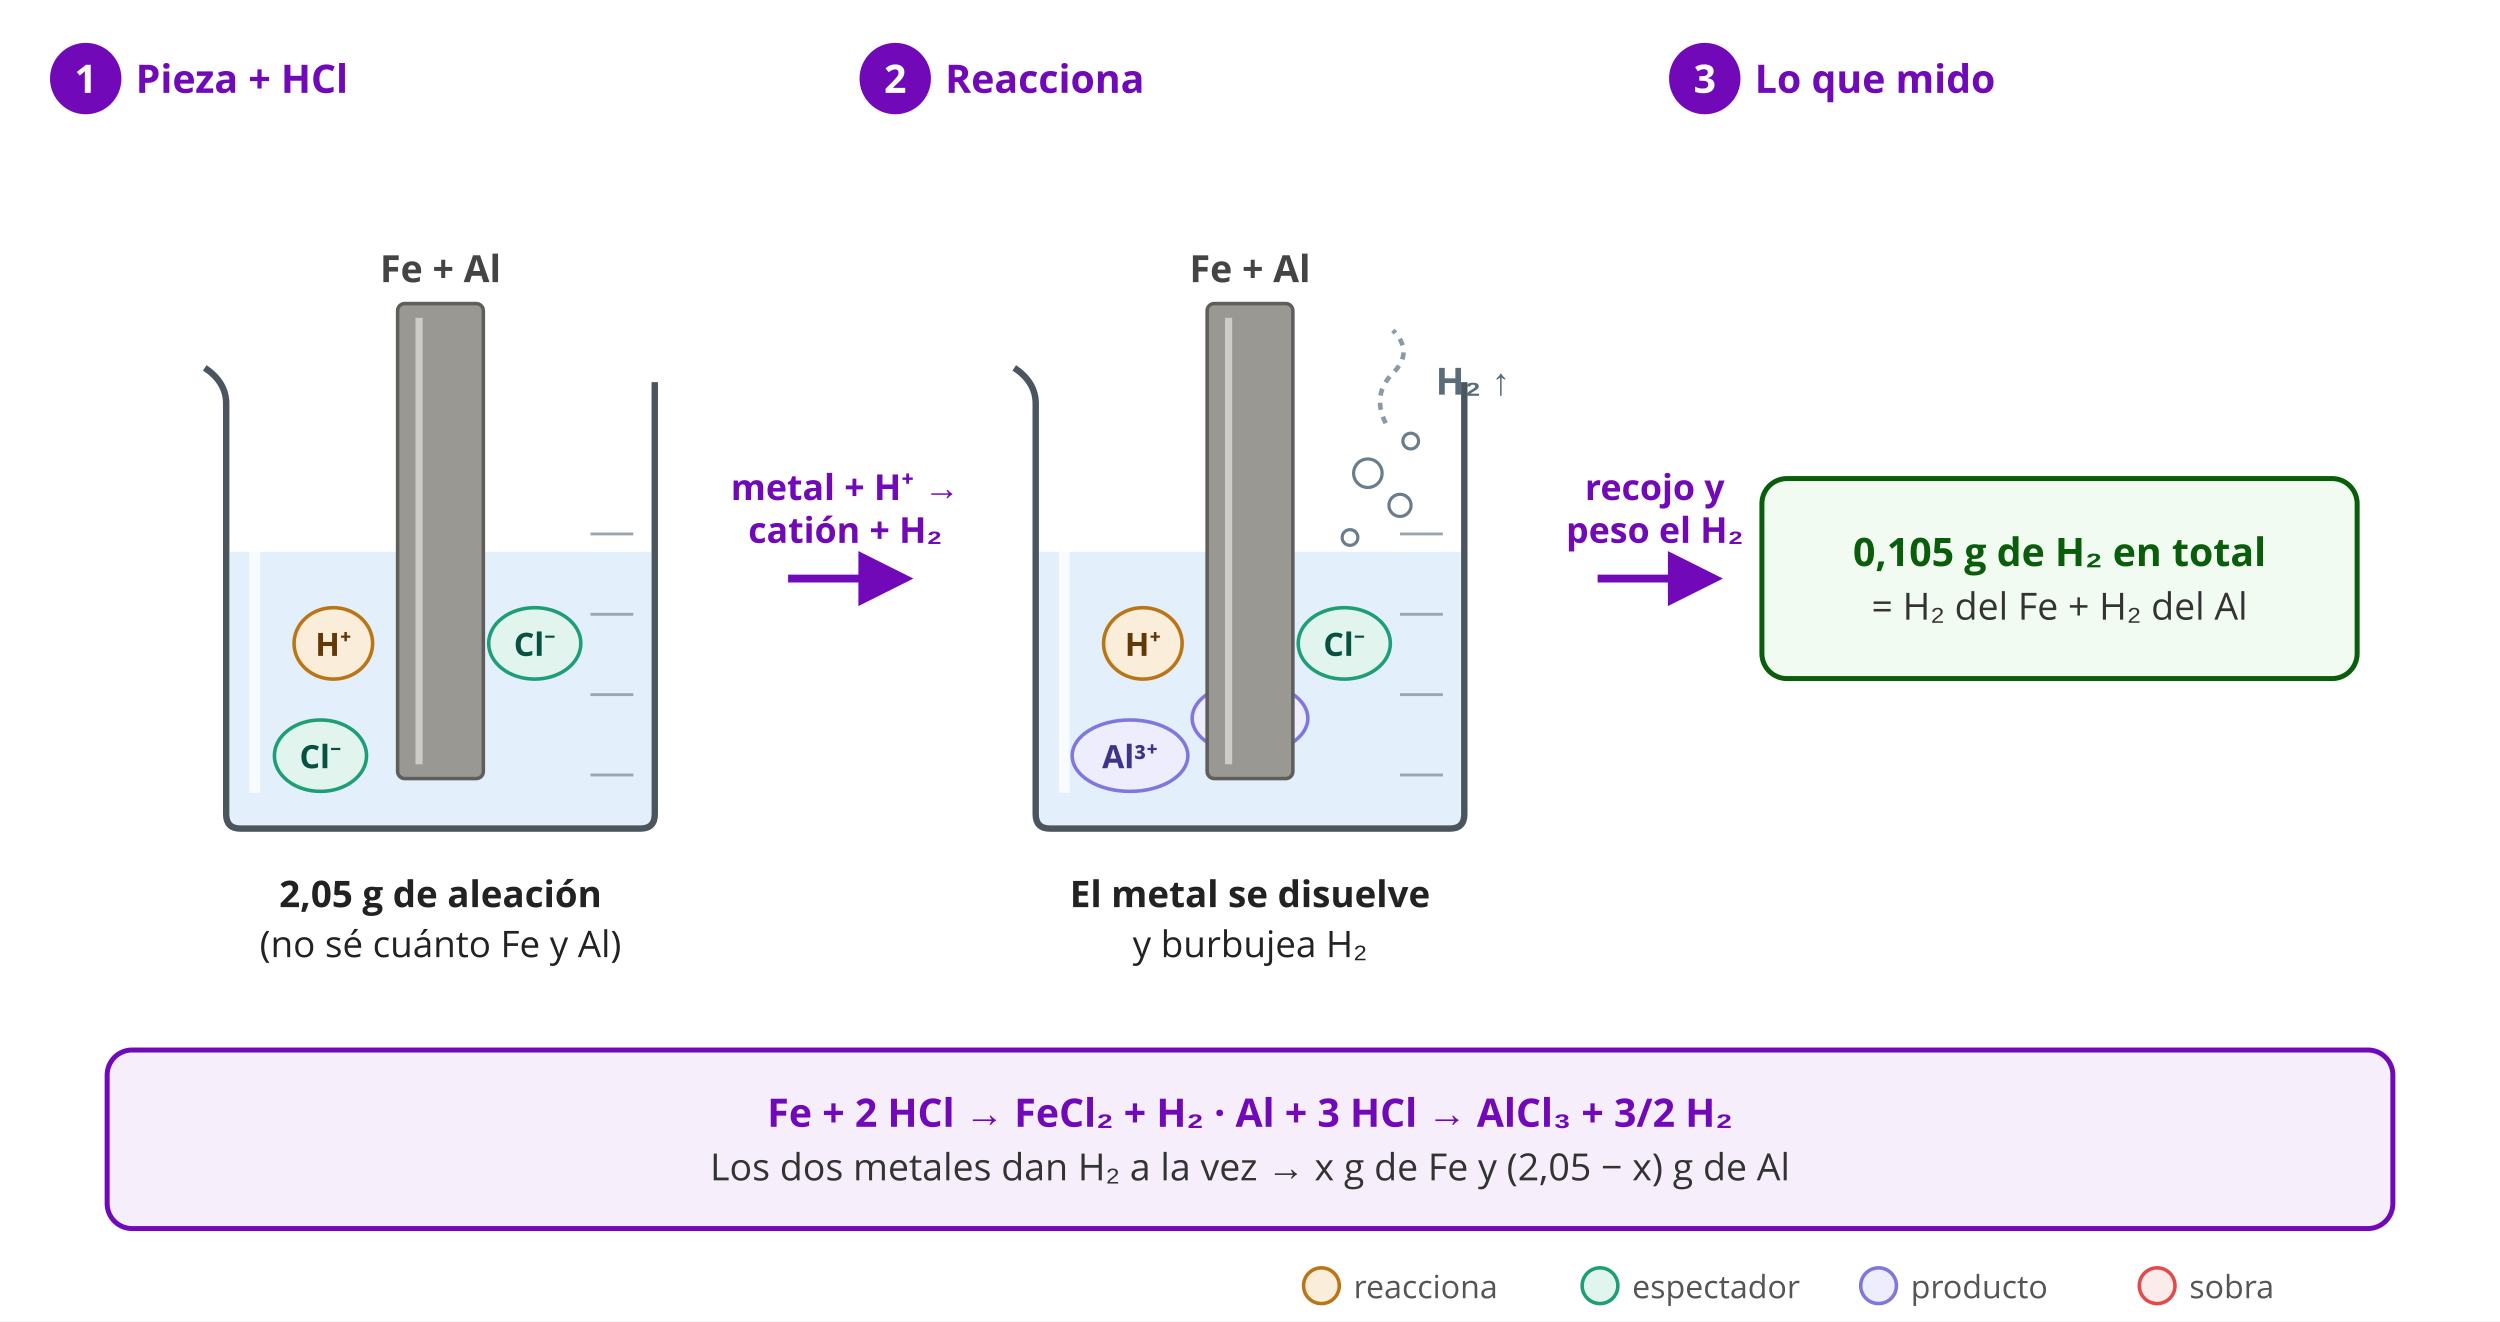
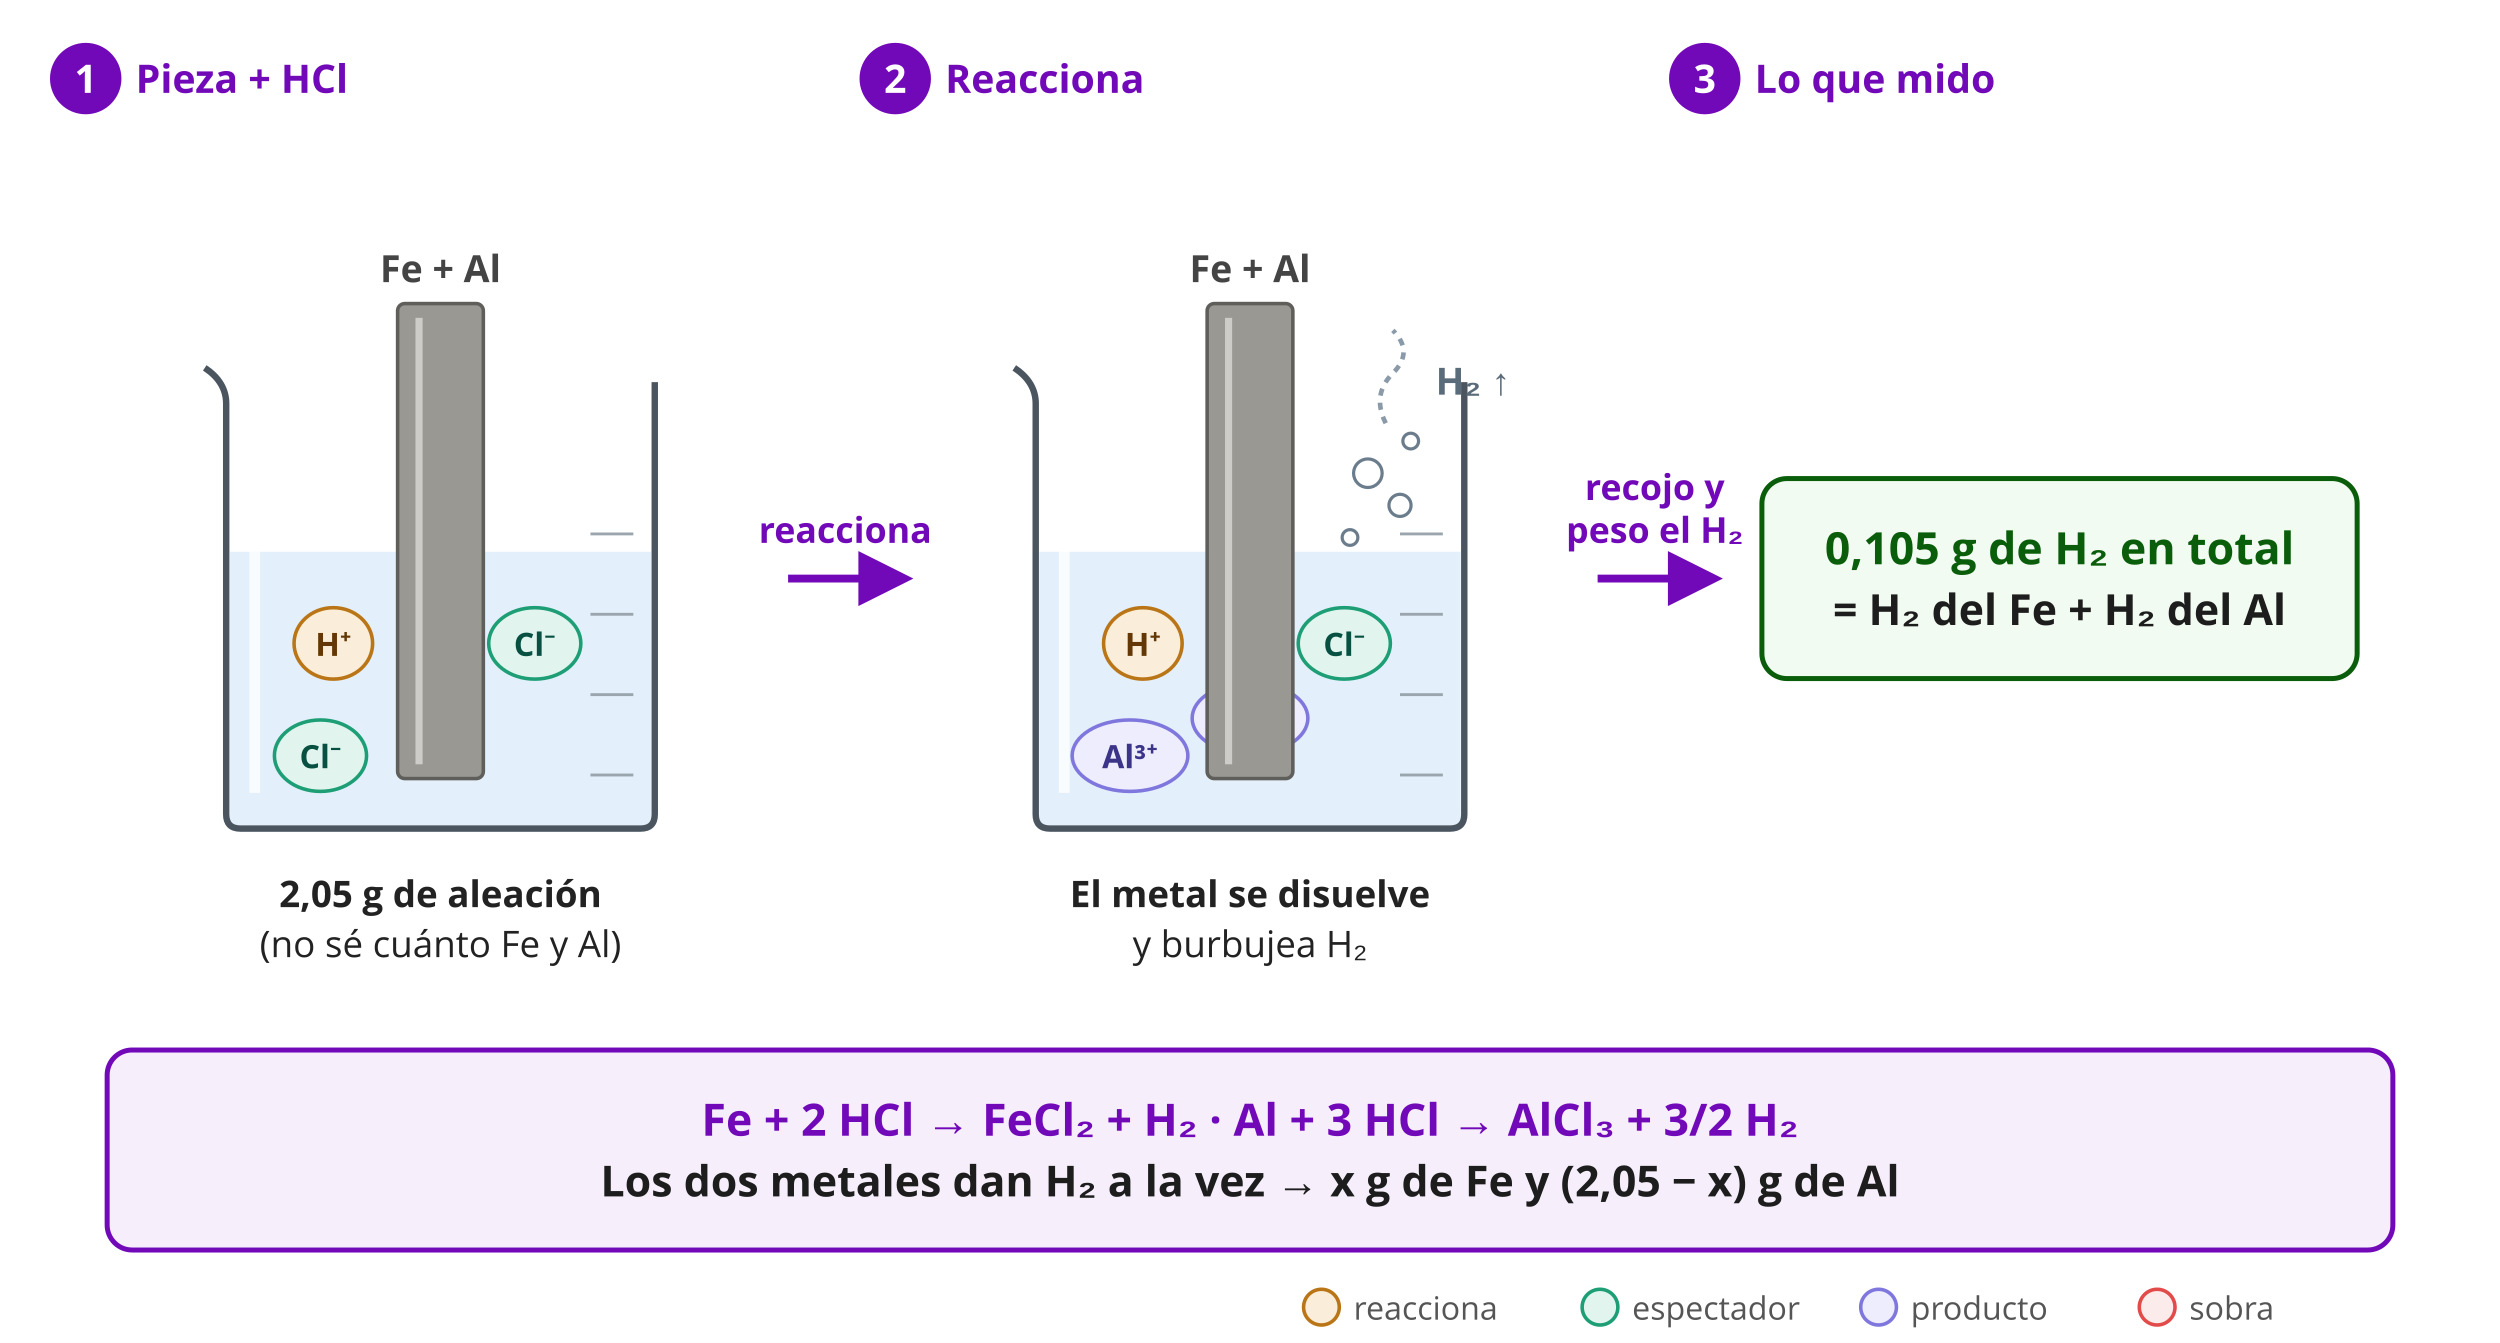
- <svg xmlns="http://www.w3.org/2000/svg" viewBox="0 0 700 370" width="700" height="370">
+ <svg xmlns="http://www.w3.org/2000/svg" viewBox="0 0 700 376" width="700" height="376">
  <defs>
    <marker id="pta" viewBox="0 0 10 10" refX="8" refY="5" markerWidth="7" markerHeight="7" orient="auto-start-reverse">
      <path d="M0 0 L10 5 L0 10 z" fill="#7209b9" />
    </marker>
  </defs>
-   <rect width="700" height="370" fill="white" />
+   <rect width="700" height="376" fill="white" />
  <circle cx="24.0" cy="22" r="10" fill="#7209b9" />
  <text x="24.0" y="26" text-anchor="middle" font-size="11" font-weight="bold" fill="white" font-family="Open Sans, Arial, sans-serif">1</text>
  <text x="40.0" y="26" text-anchor="start" font-size="11.5" font-weight="bold" fill="#7209b9" font-family="Open Sans, Arial, sans-serif" />
  <text x="38.0" y="26" text-anchor="start" font-size="11" font-weight="bold" fill="#7209b9" font-family="Open Sans, Arial, sans-serif">Pieza + HCl</text>
  <rect x="64.333" y="154.5" width="118" height="76.5" fill="#e3f0fb" />
  <path d="M57.333 103 Q63.333 107 63.333 113 V228 Q63.333 232 67.333 232 H179.333 Q183.333 232 183.333 228 V107" fill="none" stroke="#4a5560" stroke-width="1.8" />
  <line x1="165.333" y1="217.0" x2="177.333" y2="217.0" stroke="#9aa5ae" stroke-width=".8" />
  <line x1="165.333" y1="194.5" x2="177.333" y2="194.5" stroke="#9aa5ae" stroke-width=".8" />
  <line x1="165.333" y1="172.0" x2="177.333" y2="172.0" stroke="#9aa5ae" stroke-width=".8" />
  <line x1="165.333" y1="149.5" x2="177.333" y2="149.5" stroke="#9aa5ae" stroke-width=".8" />
  <line x1="71.333" y1="121" x2="71.333" y2="222" stroke="white" stroke-width="3" opacity=".8" />
  <ellipse cx="93.333" cy="180.15" rx="11" ry="10" fill="#FAEEDA" stroke="#BA7517" stroke-width="1" />
  <text x="93.333" y="183.65" text-anchor="middle" font-size="9" font-weight="bold" fill="#633806" font-family="Open Sans, Arial, sans-serif">H⁺</text>
  <ellipse cx="149.733" cy="180.15" rx="12.9" ry="10" fill="#E1F5EE" stroke="#1D9E75" stroke-width="1" />
  <text x="149.733" y="183.65" text-anchor="middle" font-size="9" font-weight="bold" fill="#085041" font-family="Open Sans, Arial, sans-serif">Cl⁻</text>
  <ellipse cx="123.333" cy="201.11" rx="11" ry="10" fill="#FAEEDA" stroke="#BA7517" stroke-width="1" />
  <text x="123.333" y="204.61" text-anchor="middle" font-size="9" font-weight="bold" fill="#633806" font-family="Open Sans, Arial, sans-serif">H⁺</text>
  <ellipse cx="89.733" cy="211.59" rx="12.9" ry="10" fill="#E1F5EE" stroke="#1D9E75" stroke-width="1" />
  <text x="89.733" y="215.09" text-anchor="middle" font-size="9" font-weight="bold" fill="#085041" font-family="Open Sans, Arial, sans-serif">Cl⁻</text>
  <rect x="111.333" y="85" width="24" height="133" rx="2" fill="#9a9893" stroke="#5F5E5A" />
  <line x1="117.333" y1="89" x2="117.333" y2="214" stroke="white" stroke-width="2" opacity=".5" />
  <text x="123.333" y="79" text-anchor="middle" font-size="10.5" font-weight="bold" fill="#444" font-family="Open Sans, Arial, sans-serif">Fe + Al</text>
  <text x="123.333" y="254" text-anchor="middle" font-size="10.3" font-weight="bold" fill="#222" font-family="Open Sans, Arial, sans-serif">2,05 g de aleación</text>
  <text x="123.333" y="268" text-anchor="middle" font-size="10.3" font-weight="normal" fill="#222" font-family="Open Sans, Arial, sans-serif">(no sé cuánto Fe y Al)</text>
  <path d="M220.667 162 L252.667 162" fill="none" stroke="#7209b9" stroke-width="2.2" marker-end="url(#pta)" />
-   <text x="236.667" y="140.0" text-anchor="middle" font-size="10" font-weight="bold" fill="#7209b9" font-family="Open Sans, Arial, sans-serif">metal + H⁺ →</text>
-   <text x="236.667" y="152.0" text-anchor="middle" font-size="10" font-weight="bold" fill="#7209b9" font-family="Open Sans, Arial, sans-serif">catión + H₂</text>
+   <text x="236.667" y="152.0" text-anchor="middle" font-size="10" font-weight="bold" fill="#7209b9" font-family="Open Sans, Arial, sans-serif">reacciona</text>
  <circle cx="250.667" cy="22" r="10" fill="#7209b9" />
  <text x="250.667" y="26" text-anchor="middle" font-size="11" font-weight="bold" fill="white" font-family="Open Sans, Arial, sans-serif">2</text>
  <text x="266.667" y="26" text-anchor="start" font-size="11.5" font-weight="bold" fill="#7209b9" font-family="Open Sans, Arial, sans-serif" />
  <text x="264.667" y="26" text-anchor="start" font-size="11" font-weight="bold" fill="#7209b9" font-family="Open Sans, Arial, sans-serif">Reacciona</text>
  <rect x="291.0" y="154.5" width="118" height="76.5" fill="#e3f0fb" />
  <path d="M284.0 103 Q290.0 107 290.0 113 V228 Q290.0 232 294.0 232 H406.0 Q410.0 232 410.0 228 V107" fill="none" stroke="#4a5560" stroke-width="1.8" />
  <line x1="392.0" y1="217.0" x2="404.0" y2="217.0" stroke="#9aa5ae" stroke-width=".8" />
  <line x1="392.0" y1="194.5" x2="404.0" y2="194.5" stroke="#9aa5ae" stroke-width=".8" />
  <line x1="392.0" y1="172.0" x2="404.0" y2="172.0" stroke="#9aa5ae" stroke-width=".8" />
  <line x1="392.0" y1="149.5" x2="404.0" y2="149.5" stroke="#9aa5ae" stroke-width=".8" />
  <line x1="298.0" y1="121" x2="298.0" y2="222" stroke="white" stroke-width="3" opacity=".8" />
  <ellipse cx="320.0" cy="180.15" rx="11" ry="10" fill="#FAEEDA" stroke="#BA7517" stroke-width="1" />
  <text x="320.0" y="183.65" text-anchor="middle" font-size="9" font-weight="bold" fill="#633806" font-family="Open Sans, Arial, sans-serif">H⁺</text>
  <ellipse cx="376.4" cy="180.15" rx="12.9" ry="10" fill="#E1F5EE" stroke="#1D9E75" stroke-width="1" />
  <text x="376.4" y="183.65" text-anchor="middle" font-size="9" font-weight="bold" fill="#085041" font-family="Open Sans, Arial, sans-serif">Cl⁻</text>
  <ellipse cx="350.0" cy="201.11" rx="16.2" ry="10" fill="#EEEDFE" stroke="#7F77DD" stroke-width="1" />
  <text x="350.0" y="204.61" text-anchor="middle" font-size="9" font-weight="bold" fill="#3C3489" font-family="Open Sans, Arial, sans-serif">Fe²⁺</text>
  <ellipse cx="316.4" cy="211.59" rx="16.2" ry="10" fill="#EEEDFE" stroke="#7F77DD" stroke-width="1" />
  <text x="316.4" y="215.09" text-anchor="middle" font-size="9" font-weight="bold" fill="#3C3489" font-family="Open Sans, Arial, sans-serif">Al³⁺</text>
  <rect x="338.0" y="85" width="24" height="133" rx="2" fill="#9a9893" stroke="#5F5E5A" />
  <line x1="344.0" y1="89" x2="344.0" y2="214" stroke="white" stroke-width="2" opacity=".5" />
  <text x="350.0" y="79" text-anchor="middle" font-size="10.5" font-weight="bold" fill="#444" font-family="Open Sans, Arial, sans-serif">Fe + Al</text>
  <circle cx="378.0" cy="150.5" r="2.2" fill="white" stroke="#6b7c8c" stroke-width=".9" />
  <circle cx="392.0" cy="141.5" r="3.1" fill="white" stroke="#6b7c8c" stroke-width=".9" />
  <circle cx="383.0" cy="132.5" r="4.0" fill="white" stroke="#6b7c8c" stroke-width=".9" />
  <circle cx="395.0" cy="123.5" r="2.2" fill="white" stroke="#6b7c8c" stroke-width=".9" />
  <text x="402.0" y="110.5" text-anchor="start" font-size="10.5" font-weight="bold" fill="#5a6b7a" font-family="Open Sans, Arial, sans-serif">H₂ ↑</text>
  <path d="M388.0 118.5 q-4 -8 2 -14 q6 -6 0 -12" fill="none" stroke="#8a9aa8" stroke-width="1.3" stroke-dasharray="2 2" />
  <text x="350.0" y="254" text-anchor="middle" font-size="10.3" font-weight="bold" fill="#222" font-family="Open Sans, Arial, sans-serif">El metal se disuelve</text>
  <text x="350.0" y="268" text-anchor="middle" font-size="10.3" font-weight="normal" fill="#222" font-family="Open Sans, Arial, sans-serif">y burbujea H₂</text>
  <path d="M447.333 162 L479.333 162" fill="none" stroke="#7209b9" stroke-width="2.2" marker-end="url(#pta)" />
  <text x="463.333" y="140.0" text-anchor="middle" font-size="10" font-weight="bold" fill="#7209b9" font-family="Open Sans, Arial, sans-serif">recojo y</text>
  <text x="463.333" y="152.0" text-anchor="middle" font-size="10" font-weight="bold" fill="#7209b9" font-family="Open Sans, Arial, sans-serif">peso el H₂</text>
  <circle cx="477.333" cy="22" r="10" fill="#7209b9" />
  <text x="477.333" y="26" text-anchor="middle" font-size="11" font-weight="bold" fill="white" font-family="Open Sans, Arial, sans-serif">3</text>
  <text x="493.333" y="26" text-anchor="start" font-size="11.5" font-weight="bold" fill="#7209b9" font-family="Open Sans, Arial, sans-serif" />
  <text x="491.333" y="26" text-anchor="start" font-size="11" font-weight="bold" fill="#7209b9" font-family="Open Sans, Arial, sans-serif">Lo que mido</text>
  <rect x="493.333" y="134.0" width="166.667" height="56" rx="7" fill="#f2fbf2" stroke="#0a5d0a" stroke-width="1.4" />
-   <text x="576.667" y="158.5" text-anchor="middle" font-size="11" font-weight="bold" fill="#0a5d0a" font-family="Open Sans, Arial, sans-serif">0,105 g de H₂ en total</text>
-   <text x="576.667" y="173.5" text-anchor="middle" font-size="10.5" font-weight="normal" fill="#333" font-family="Open Sans, Arial, sans-serif">= H₂ del Fe + H₂ del Al</text>
-   <rect x="30" y="294" width="640" height="50" rx="7" fill="#f6effb" stroke="#7209b9" stroke-width="1.4" />
-   <text x="350.0" y="315.5" text-anchor="middle" font-size="11" font-weight="bold" fill="#7209b9" font-family="Open Sans, Arial, sans-serif">Fe + 2 HCl → FeCl₂ + H₂   ·   Al + 3 HCl → AlCl₃ + 3/2 H₂</text>
-   <text x="350.0" y="330.5" text-anchor="middle" font-size="10.5" font-weight="normal" fill="#333" font-family="Open Sans, Arial, sans-serif">Los dos metales dan H₂ a la vez → x g de Fe y (2,05 − x) g de Al</text>
-   <circle cx="370" cy="360" r="5" fill="#FAEEDA" stroke="#BA7517" />
-   <text x="379" y="363.5" text-anchor="start" font-size="9" font-weight="normal" fill="#555" font-family="Open Sans, Arial, sans-serif">reacciona</text>
-   <circle cx="448" cy="360" r="5" fill="#E1F5EE" stroke="#1D9E75" />
-   <text x="457" y="363.5" text-anchor="start" font-size="9" font-weight="normal" fill="#555" font-family="Open Sans, Arial, sans-serif">espectador</text>
-   <circle cx="526" cy="360" r="5" fill="#EEEDFE" stroke="#7F77DD" />
-   <text x="535" y="363.5" text-anchor="start" font-size="9" font-weight="normal" fill="#555" font-family="Open Sans, Arial, sans-serif">producto</text>
-   <circle cx="604" cy="360" r="5" fill="#FCEBEB" stroke="#E24B4A" />
-   <text x="613" y="363.5" text-anchor="start" font-size="9" font-weight="normal" fill="#555" font-family="Open Sans, Arial, sans-serif">sobra</text>
+   <text x="576.667" y="158.0" text-anchor="middle" font-size="12.5" font-weight="bold" fill="#0a5d0a" font-family="Open Sans, Arial, sans-serif">0,105 g de H₂ en total</text>
+   <text x="576.667" y="175.0" text-anchor="middle" font-size="12" font-weight="bold" fill="#1d1d1d" font-family="Open Sans, Arial, sans-serif">= H₂ del Fe + H₂ del Al</text>
+   <rect x="30" y="294" width="640" height="56" rx="7" fill="#f6effb" stroke="#7209b9" stroke-width="1.4" />
+   <text x="350.0" y="318.0" text-anchor="middle" font-size="12.5" font-weight="bold" fill="#7209b9" font-family="Open Sans, Arial, sans-serif">Fe + 2 HCl → FeCl₂ + H₂   ·   Al + 3 HCl → AlCl₃ + 3/2 H₂</text>
+   <text x="350.0" y="335.0" text-anchor="middle" font-size="12" font-weight="bold" fill="#1d1d1d" font-family="Open Sans, Arial, sans-serif">Los dos metales dan H₂ a la vez → x g de Fe y (2,05 − x) g de Al</text>
+   <circle cx="370" cy="366" r="5" fill="#FAEEDA" stroke="#BA7517" />
+   <text x="379" y="369.5" text-anchor="start" font-size="9" font-weight="normal" fill="#555" font-family="Open Sans, Arial, sans-serif">reacciona</text>
+   <circle cx="448" cy="366" r="5" fill="#E1F5EE" stroke="#1D9E75" />
+   <text x="457" y="369.5" text-anchor="start" font-size="9" font-weight="normal" fill="#555" font-family="Open Sans, Arial, sans-serif">espectador</text>
+   <circle cx="526" cy="366" r="5" fill="#EEEDFE" stroke="#7F77DD" />
+   <text x="535" y="369.5" text-anchor="start" font-size="9" font-weight="normal" fill="#555" font-family="Open Sans, Arial, sans-serif">producto</text>
+   <circle cx="604" cy="366" r="5" fill="#FCEBEB" stroke="#E24B4A" />
+   <text x="613" y="369.5" text-anchor="start" font-size="9" font-weight="normal" fill="#555" font-family="Open Sans, Arial, sans-serif">sobra</text>
</svg>
